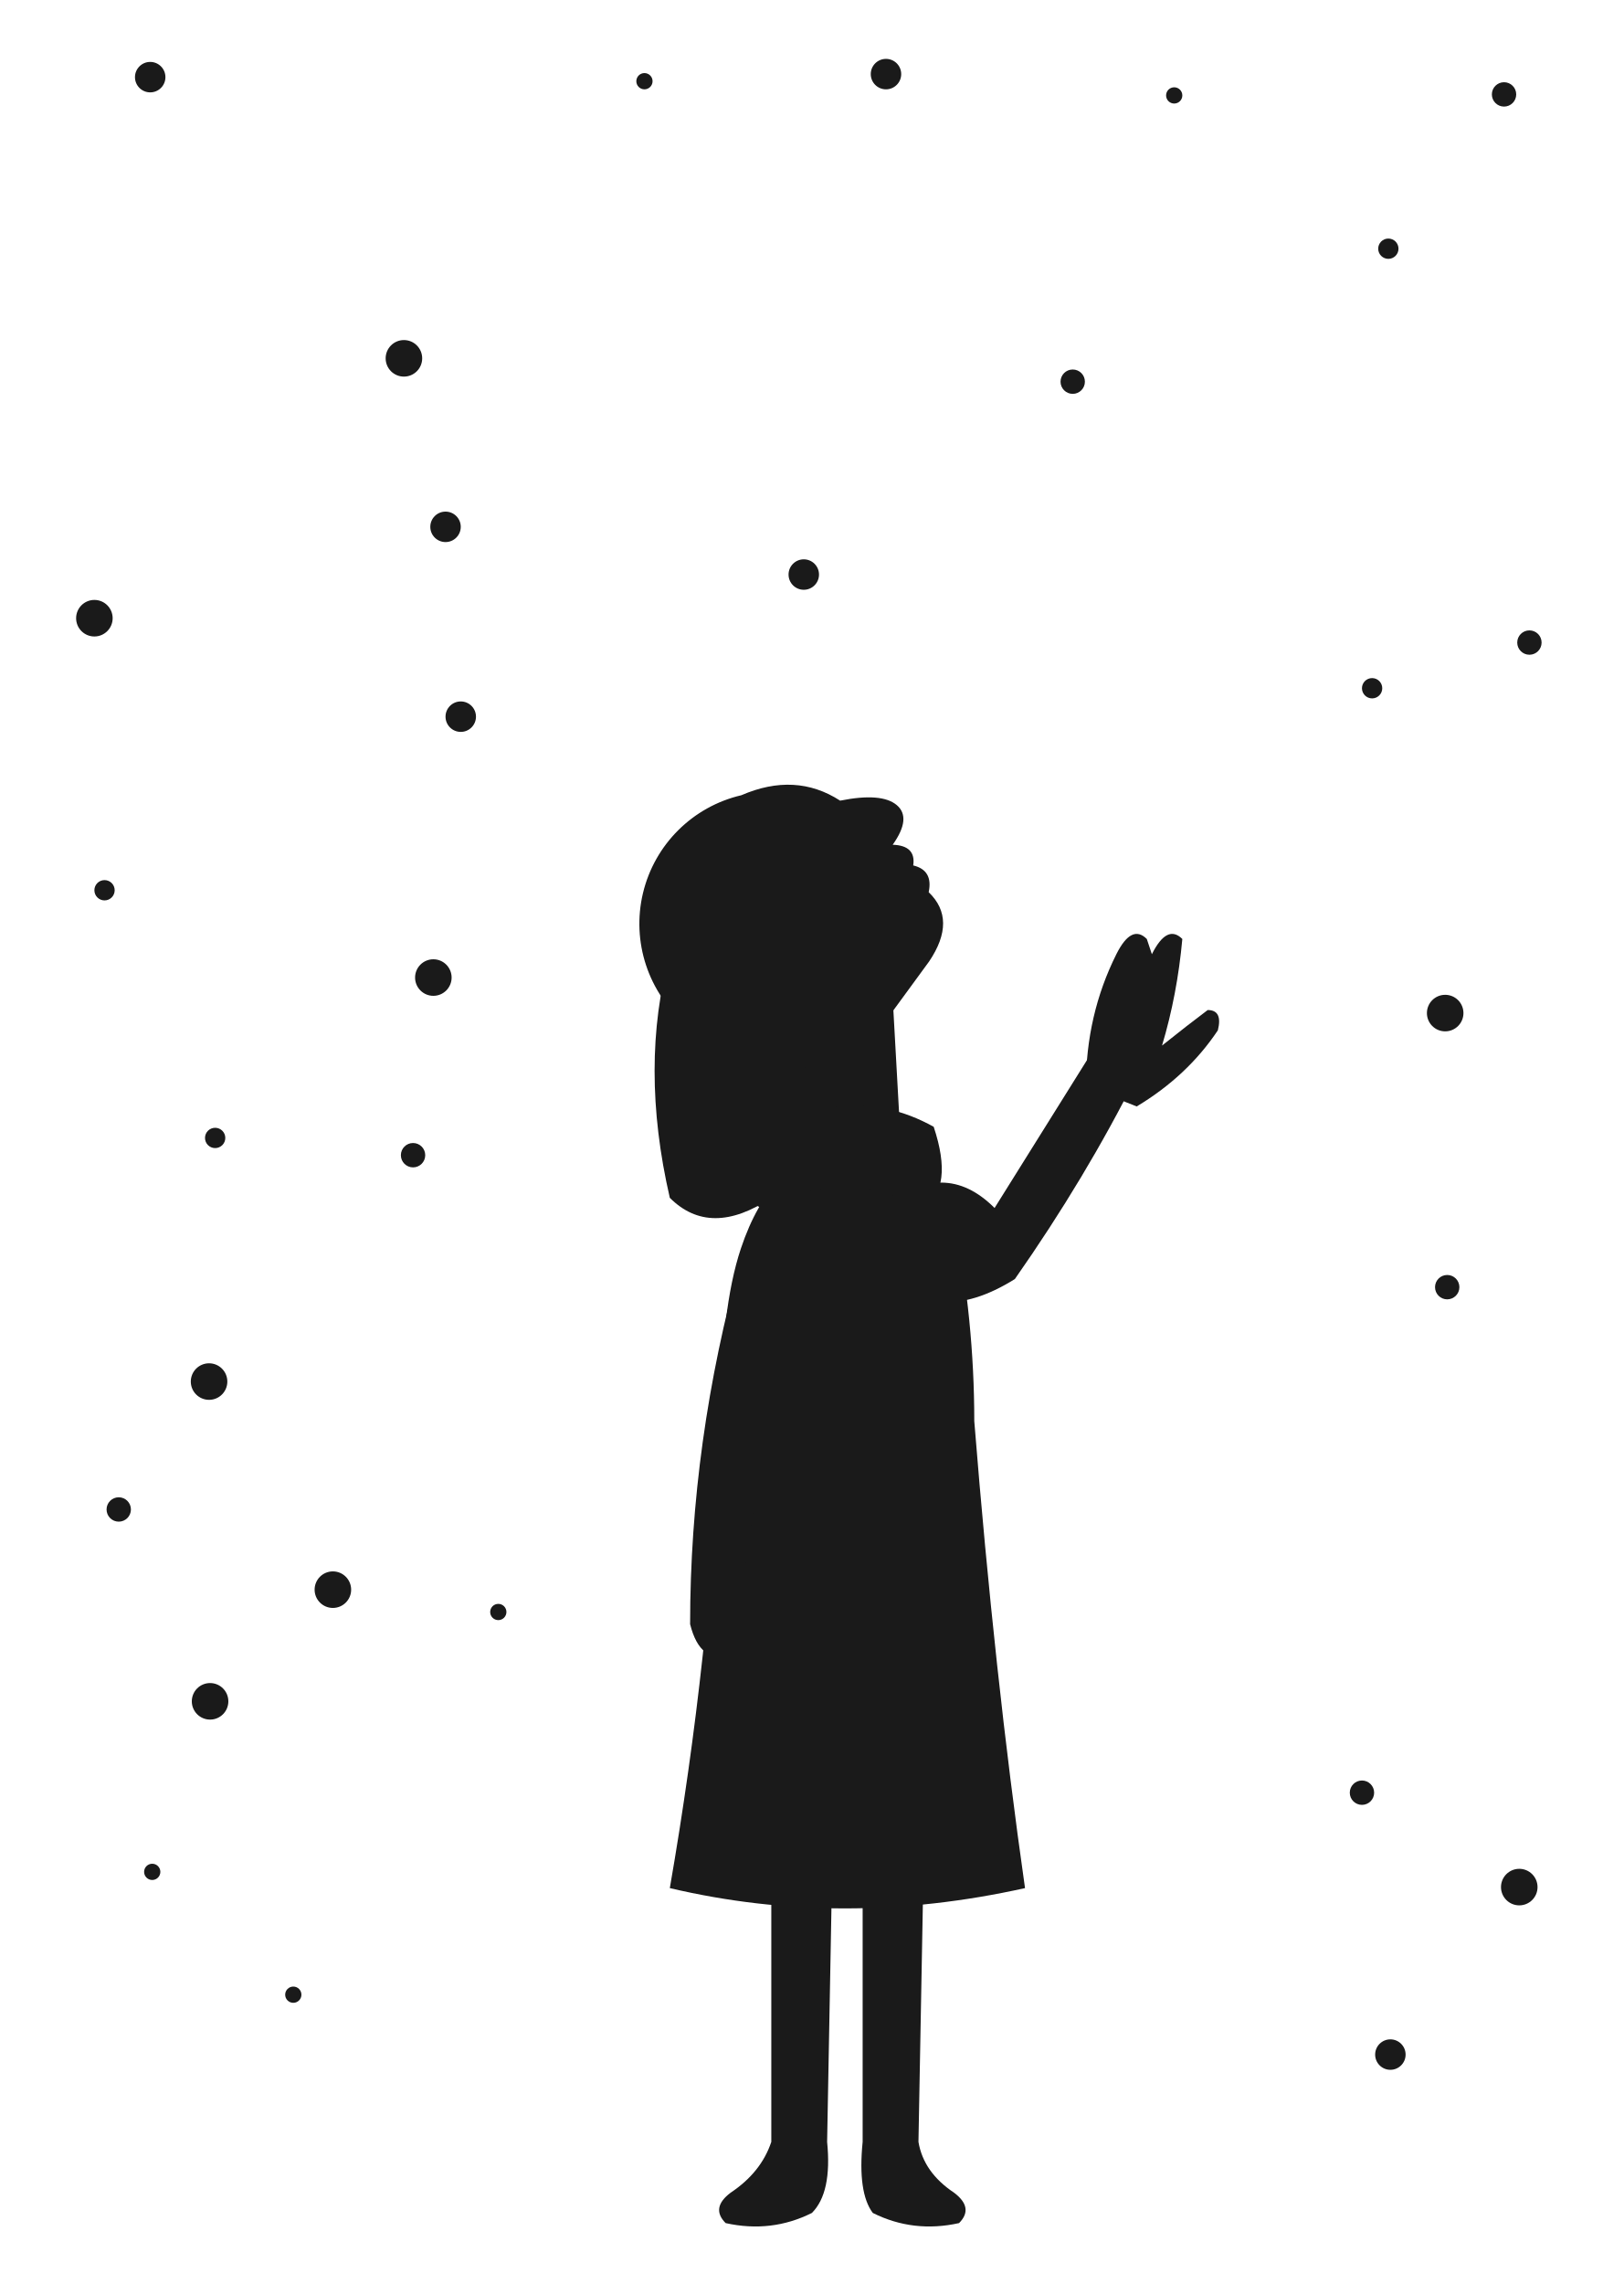
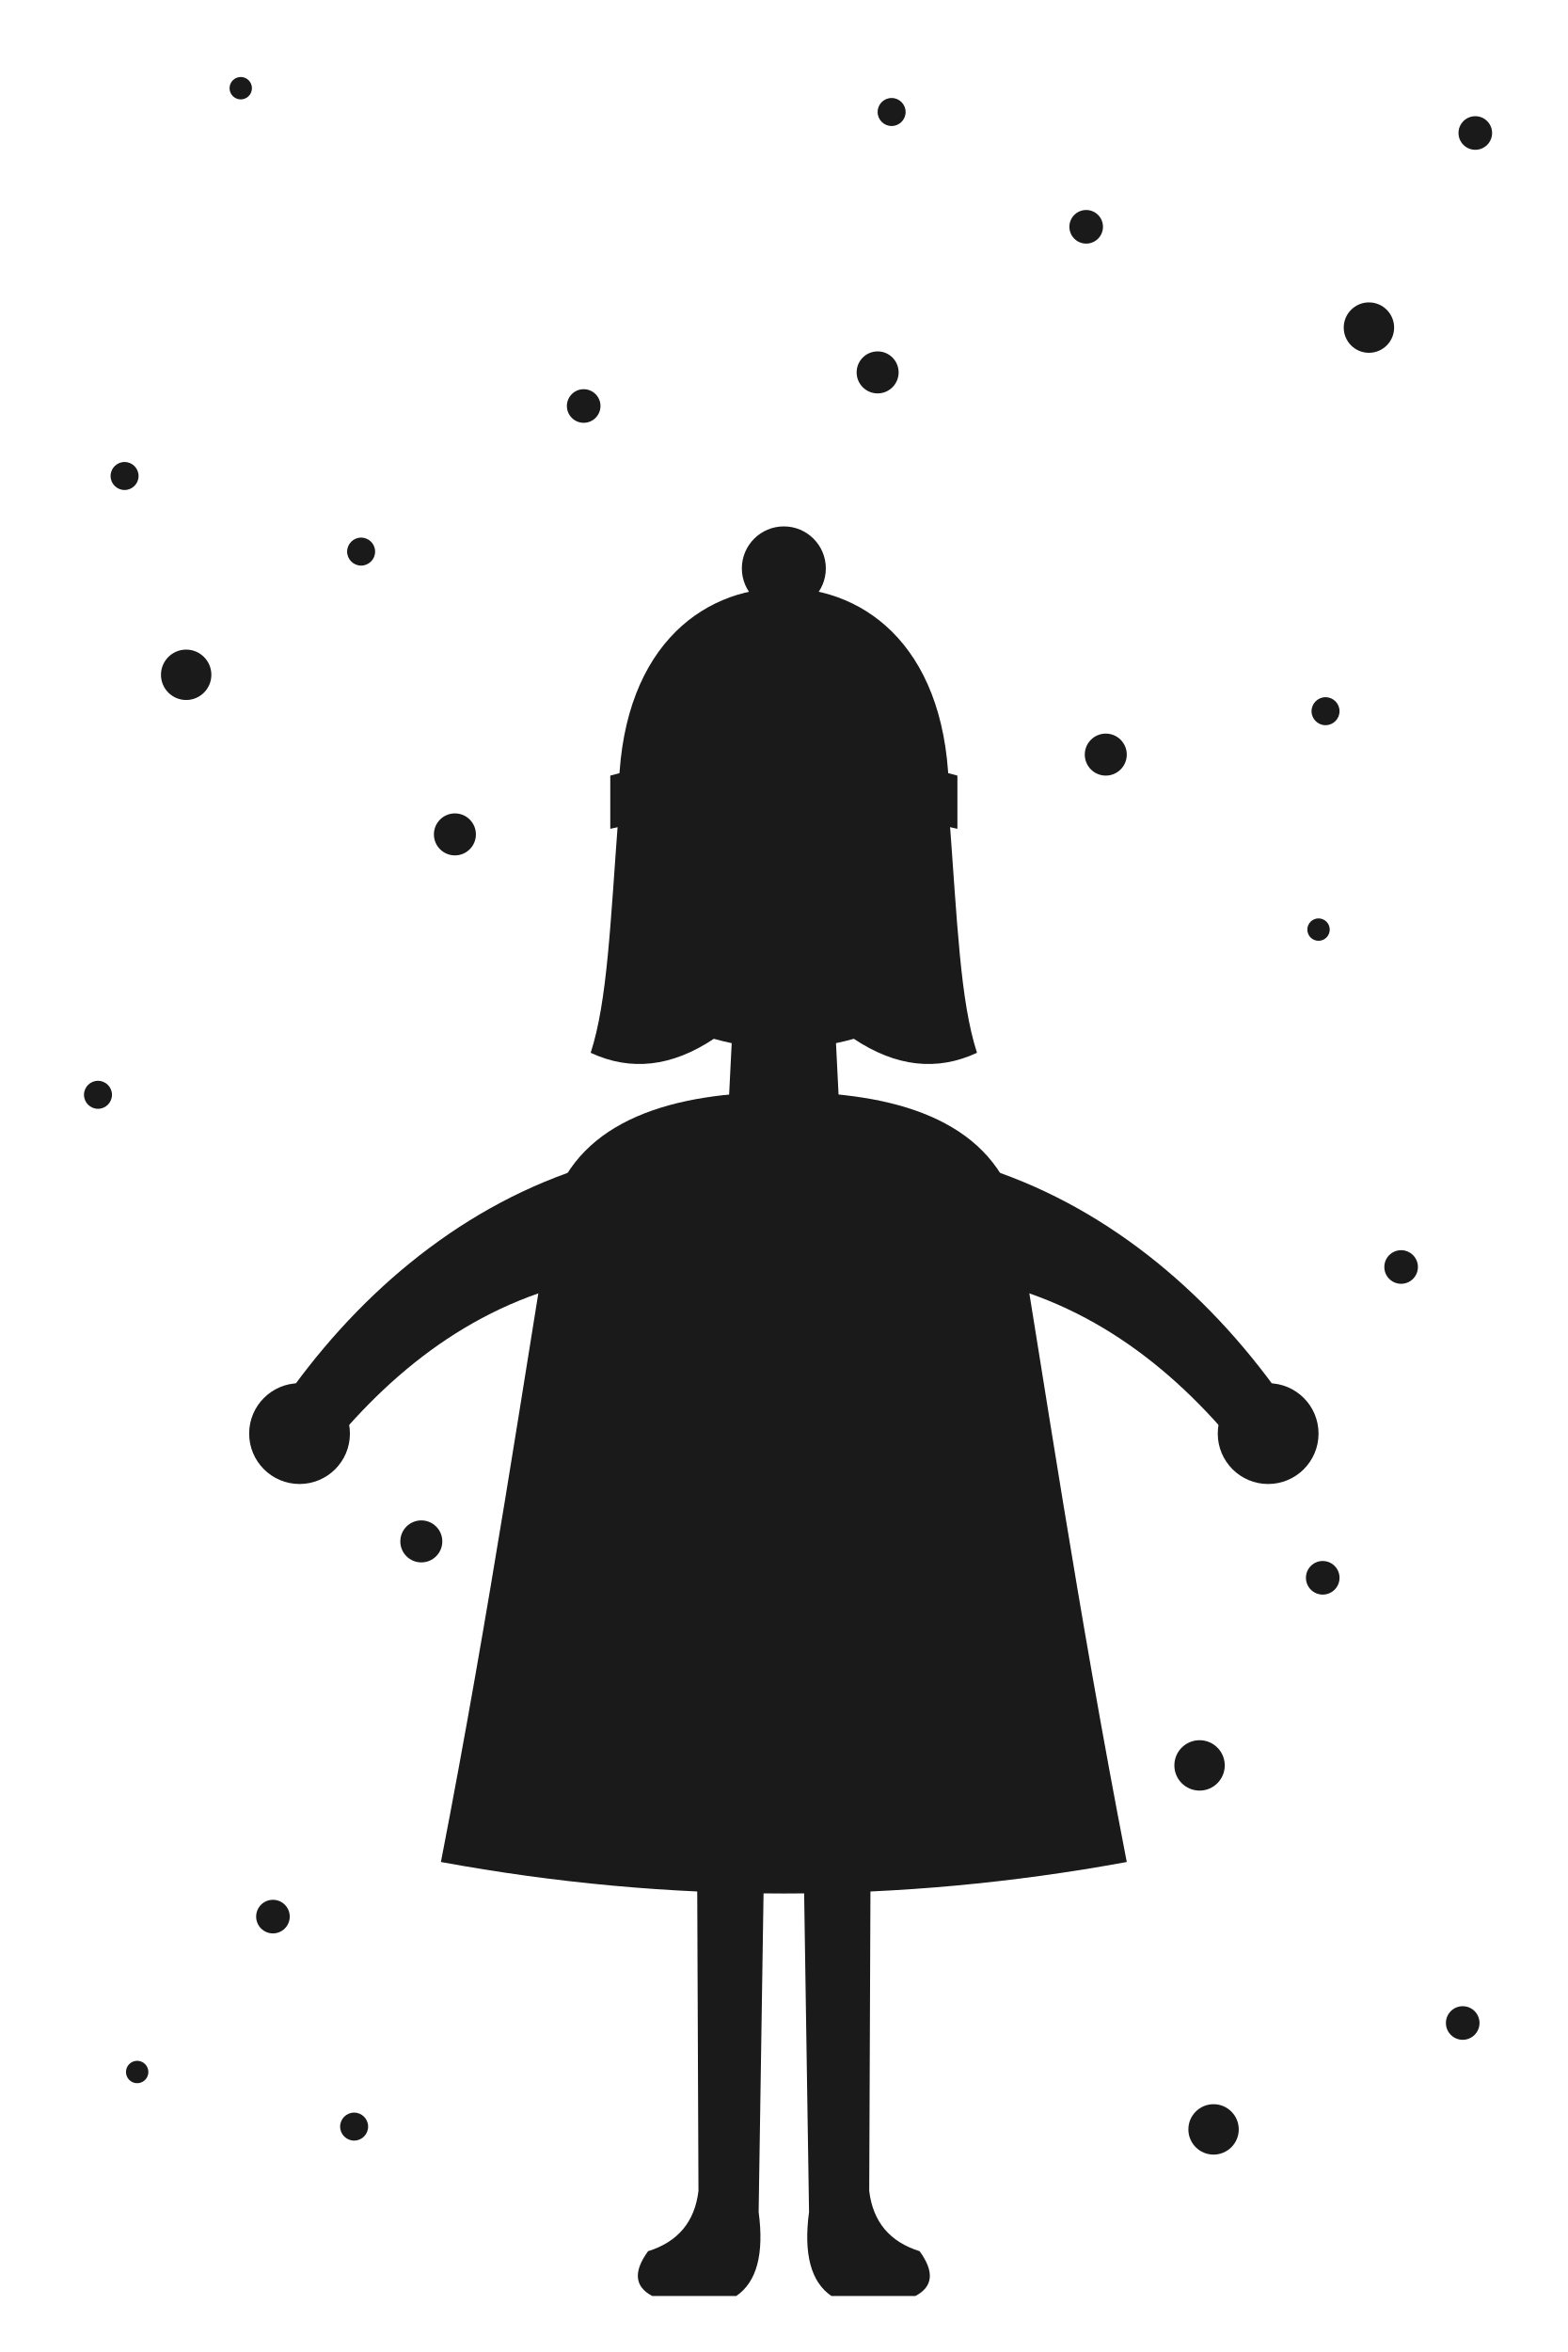
- <svg xmlns="http://www.w3.org/2000/svg" viewBox="20 10 160 225">
-   <path d="M96 194 L102 194 L101.5 221 Q102 226 100 228 Q96 230 91.5 229 Q90 227.5 92 226 Q95 224 96 221 Z" fill="#1a1a1a" />
-   <path d="M105 194 L111 194 L110.5 221 Q111 224 114 226 Q116 227.5 114.5 229 Q110 230 106 228 Q104.5 226 105 221 Z" fill="#1a1a1a" />
-   <path d="M93 133 Q96 124 103 123 Q111 123 114 130 Q116 140 116 150 Q118 175 121 196 Q103 200 86 196 Q90 173 91 150 Q91 139 93 133 Z" fill="#1a1a1a" />
-   <path d="M93 134 Q88 152 88 170 Q89 174 92 173 Q94 162 96 145 Z" fill="#1a1a1a" />
-   <path d="M107 129 Q113 124 118 129 Q123 121 128 113 L132 116 Q127 126 120 136 Q112 141 107 135 Z" fill="#1a1a1a" />
-   <path d="M127 117 Q127 110 130 104 Q131.5 101 133 102.5 L133.5 104 Q135 101 136.5 102.5 Q136 108 134.5 113 Q137 111 139 109.5 Q140.5 109.5 140 111.5 Q137 116 132 119 Z" fill="#1a1a1a" />
-   <path d="M98 111 L108 109 L109 127 L98 127 Z" fill="#1a1a1a" />
-   <path d="M86 104 Q83 115 86 128 Q90 132 96 128 Q99 120 100 110 Q95 103 86 104 Z" fill="#1a1a1a" />
-   <path d="M93 123 Q103 116 112 121 Q114 127 111 129 Q103 125 95 129 Q91 127 93 123 Z" fill="#1a1a1a" />
-   <g transform="translate(96 101) rotate(-50) scale(1.3)">
-     <path d="M-10 0 A10 10 0 0 1 6 -8 Q10 -6 10.5 -2 Q13 0 13 1.5 Q13 3 10.5 3.2 Q11.6 4.6 10.3 5.4 Q11 6.8 9.5 7.6 Q9.3 10.6 5.5 11 L-2 11.5 Q-9 9.5 -10 0 Z" fill="#1a1a1a" />
-   </g>
-   <circle cx="60.7" cy="123.8" r="1.2" fill="#1a1a1a" />
-   <circle cx="162.4" cy="109.8" r="1.8" fill="#1a1a1a" />
-   <circle cx="34.8" cy="17.6" r="1.5" fill="#1a1a1a" />
-   <circle cx="63.9" cy="61.9" r="1.5" fill="#1a1a1a" />
-   <circle cx="59.8" cy="45.3" r="1.8" fill="#1a1a1a" />
-   <circle cx="83.5" cy="18.0" r="0.8" fill="#1a1a1a" />
-   <circle cx="48.9" cy="206.5" r="0.8" fill="#1a1a1a" />
-   <circle cx="156.8" cy="34.5" r="1.0" fill="#1a1a1a" />
-   <circle cx="99.2" cy="66.6" r="1.5" fill="#1a1a1a" />
-   <circle cx="29.3" cy="70.9" r="1.8" fill="#1a1a1a" />
-   <circle cx="125.7" cy="47.6" r="1.2" fill="#1a1a1a" />
-   <circle cx="169.7" cy="195.9" r="1.8" fill="#1a1a1a" />
-   <circle cx="40.6" cy="146.1" r="1.8" fill="#1a1a1a" />
-   <circle cx="35.0" cy="194.4" r="0.8" fill="#1a1a1a" />
-   <circle cx="69.1" cy="168.8" r="0.8" fill="#1a1a1a" />
-   <circle cx="31.7" cy="158.7" r="1.2" fill="#1a1a1a" />
-   <circle cx="41.2" cy="122.1" r="1.0" fill="#1a1a1a" />
-   <circle cx="170.7" cy="73.3" r="1.2" fill="#1a1a1a" />
-   <circle cx="155.2" cy="77.8" r="1.0" fill="#1a1a1a" />
-   <circle cx="107.3" cy="17.3" r="1.5" fill="#1a1a1a" />
-   <circle cx="162.6" cy="136.8" r="1.2" fill="#1a1a1a" />
-   <circle cx="135.7" cy="19.4" r="0.8" fill="#1a1a1a" />
-   <circle cx="168.2" cy="19.3" r="1.2" fill="#1a1a1a" />
-   <circle cx="62.7" cy="106.3" r="1.8" fill="#1a1a1a" />
-   <circle cx="52.8" cy="166.6" r="1.8" fill="#1a1a1a" />
-   <circle cx="40.7" cy="177.6" r="1.8" fill="#1a1a1a" />
-   <circle cx="65.4" cy="80.6" r="1.5" fill="#1a1a1a" />
-   <circle cx="30.3" cy="97.7" r="1.0" fill="#1a1a1a" />
-   <circle cx="157.0" cy="212.4" r="1.5" fill="#1a1a1a" />
-   <circle cx="154.2" cy="186.6" r="1.2" fill="#1a1a1a" />
+ <svg xmlns="http://www.w3.org/2000/svg" viewBox="44 4 112 168">
+   <path d="M93.8 136 L98.6 136 L98.2 162 Q98.8 166.5 96.6 168 L90.6 168 Q88.7 167 90.3 164.8 Q93.5 163.8 93.9 160.5 Z" fill="#1a1a1a" />
+   <path d="M 106.20 136 L 101.40 136 L 101.80 162 Q 101.20 166.5 103.40 168 L 109.40 168 Q 111.30 167 109.70 164.8 Q 106.50 163.8 106.10 160.5 Z" fill="#1a1a1a" />
+   <path d="M100 82 C108 82 114.5 84 116.5 90 C118.5 102 121 119 124.5 137 Q100 141.5 75.5 137 C79 119 81.5 102 83.5 90 C85.5 84 92 82 100 82 Z" fill="#1a1a1a" />
+   <path d="M113 87 C122 89.5 129.5 95.5 135 103 L131.6 106.4 C126.5 100.5 120 96 111.5 95 Z" fill="#1a1a1a" />
+   <path d="M 87.00 87 C 78.00 89.5 70.50 95.5 65.00 103 L 68.40 106.4 C 73.50 100.5 80.00 96 88.50 95 Z" fill="#1a1a1a" />
+   <circle cx="134.6" cy="106.4" r="3.6" fill="#1a1a1a" />
+   <circle cx="65.4" cy="106.4" r="3.6" fill="#1a1a1a" />
+   <path d="M96.5 74 L103.5 74 L104 84 L96 84 Z" fill="#1a1a1a" />
+   <circle cx="100" cy="64" r="11.8" fill="#1a1a1a" />
+   <path d="M88.2 62 C87.6 70 87.4 75.5 86.2 79.2 Q90.5 81.2 95 78.2 Q100 79.6 105 78.2 Q109.5 81.2 113.8 79.2 C112.6 75.5 112.4 70 111.8 62 Z" fill="#1a1a1a" />
+   <path d="M88.2 61 C88.2 50.5 94 46 100 46 C106 46 111.8 50.5 111.8 61 Z" fill="#1a1a1a" />
+   <path d="M87.6 59.4 Q100 56 112.4 59.4 L112.4 63.2 Q100 60.4 87.6 63.2 Z" fill="#1a1a1a" />
+   <circle cx="100" cy="44.6" r="3.0" fill="#1a1a1a" />
+   <circle cx="130.7" cy="156.1" r="1.8" fill="#1a1a1a" />
+   <circle cx="51.0" cy="82.2" r="1.0" fill="#1a1a1a" />
+   <circle cx="107.7" cy="12.0" r="1.0" fill="#1a1a1a" />
+   <circle cx="138.2" cy="70.4" r="0.8" fill="#1a1a1a" />
+   <circle cx="61.2" cy="10.3" r="0.8" fill="#1a1a1a" />
+   <circle cx="69.8" cy="43.4" r="1.0" fill="#1a1a1a" />
+   <circle cx="138.7" cy="54.8" r="1.0" fill="#1a1a1a" />
+   <circle cx="69.3" cy="155.9" r="1.0" fill="#1a1a1a" />
+   <circle cx="148.5" cy="148.5" r="1.2" fill="#1a1a1a" />
+   <circle cx="121.6" cy="20.2" r="1.2" fill="#1a1a1a" />
+   <circle cx="149.4" cy="13.5" r="1.2" fill="#1a1a1a" />
+   <circle cx="52.9" cy="38.0" r="1.0" fill="#1a1a1a" />
+   <circle cx="85.7" cy="33.0" r="1.2" fill="#1a1a1a" />
+   <circle cx="144.1" cy="94.5" r="1.2" fill="#1a1a1a" />
+   <circle cx="123.0" cy="57.9" r="1.5" fill="#1a1a1a" />
+   <circle cx="53.8" cy="152.0" r="0.8" fill="#1a1a1a" />
+   <circle cx="106.7" cy="30.6" r="1.5" fill="#1a1a1a" />
+   <circle cx="63.5" cy="140.9" r="1.2" fill="#1a1a1a" />
+   <circle cx="141.8" cy="27.4" r="1.8" fill="#1a1a1a" />
+   <circle cx="57.3" cy="52.2" r="1.8" fill="#1a1a1a" />
+   <circle cx="129.7" cy="130.1" r="1.8" fill="#1a1a1a" />
+   <circle cx="74.1" cy="114.1" r="1.5" fill="#1a1a1a" />
+   <circle cx="76.5" cy="63.6" r="1.5" fill="#1a1a1a" />
+   <circle cx="138.5" cy="116.7" r="1.2" fill="#1a1a1a" />
</svg>
